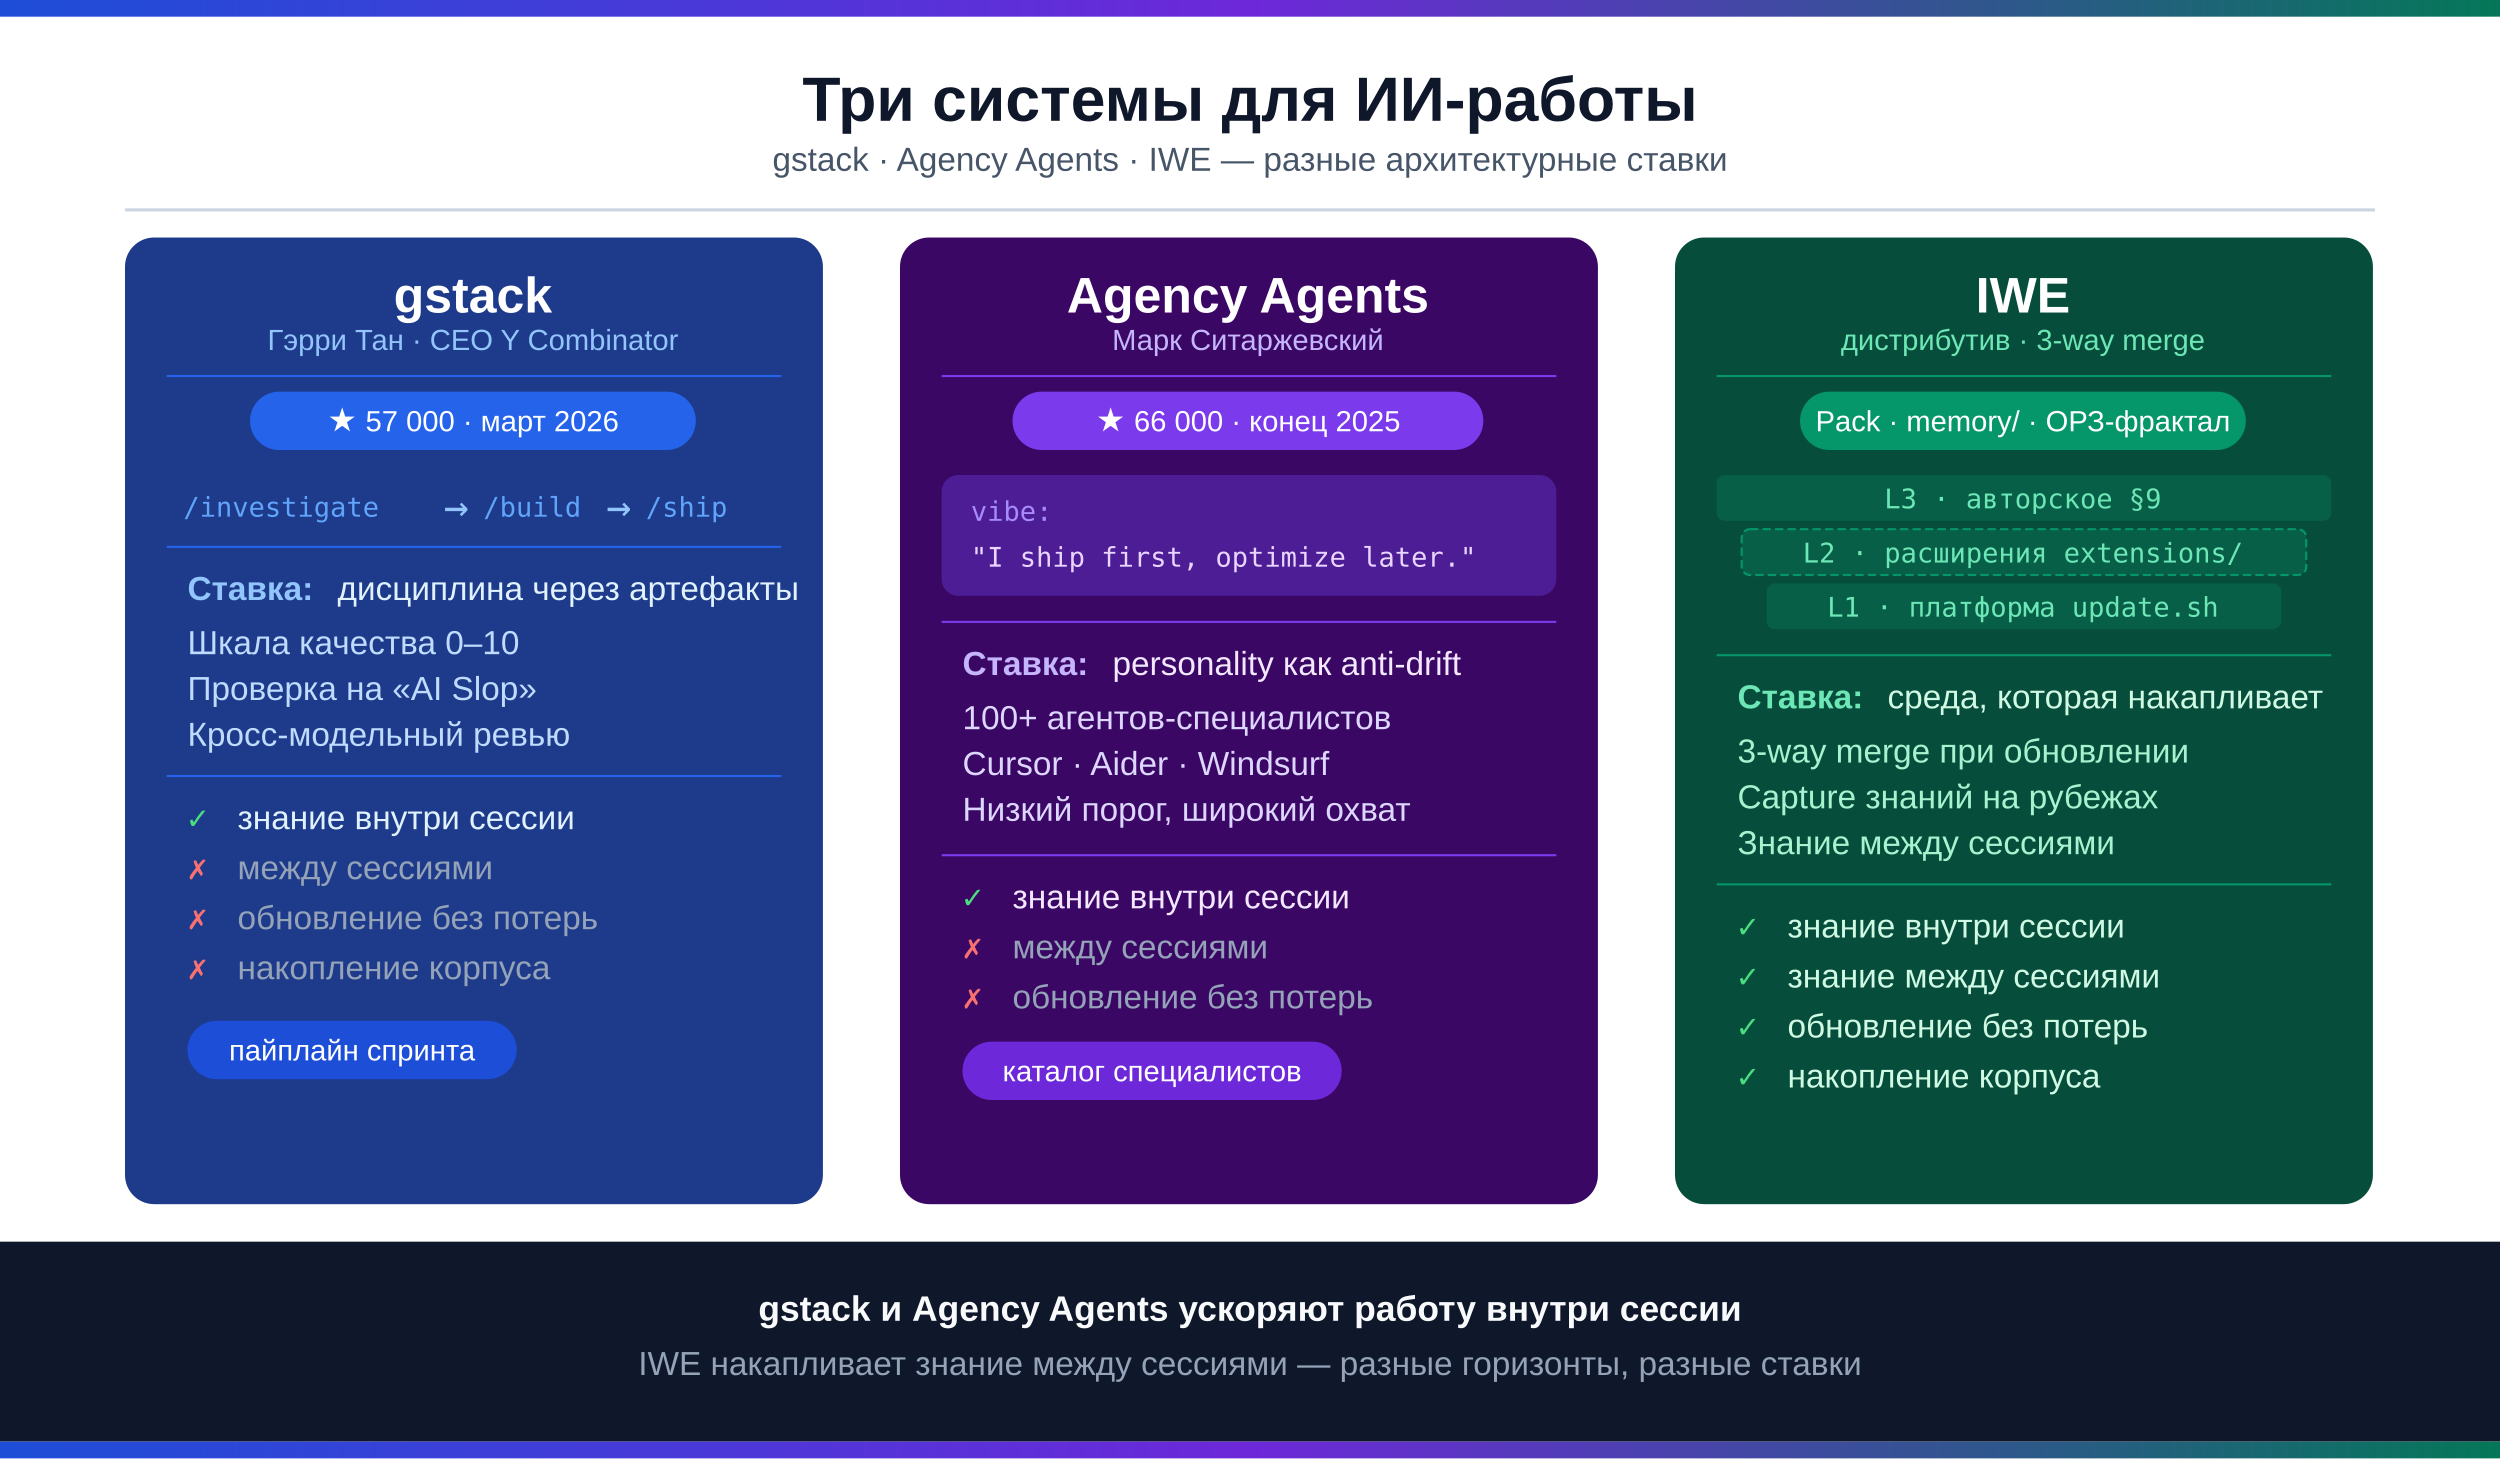
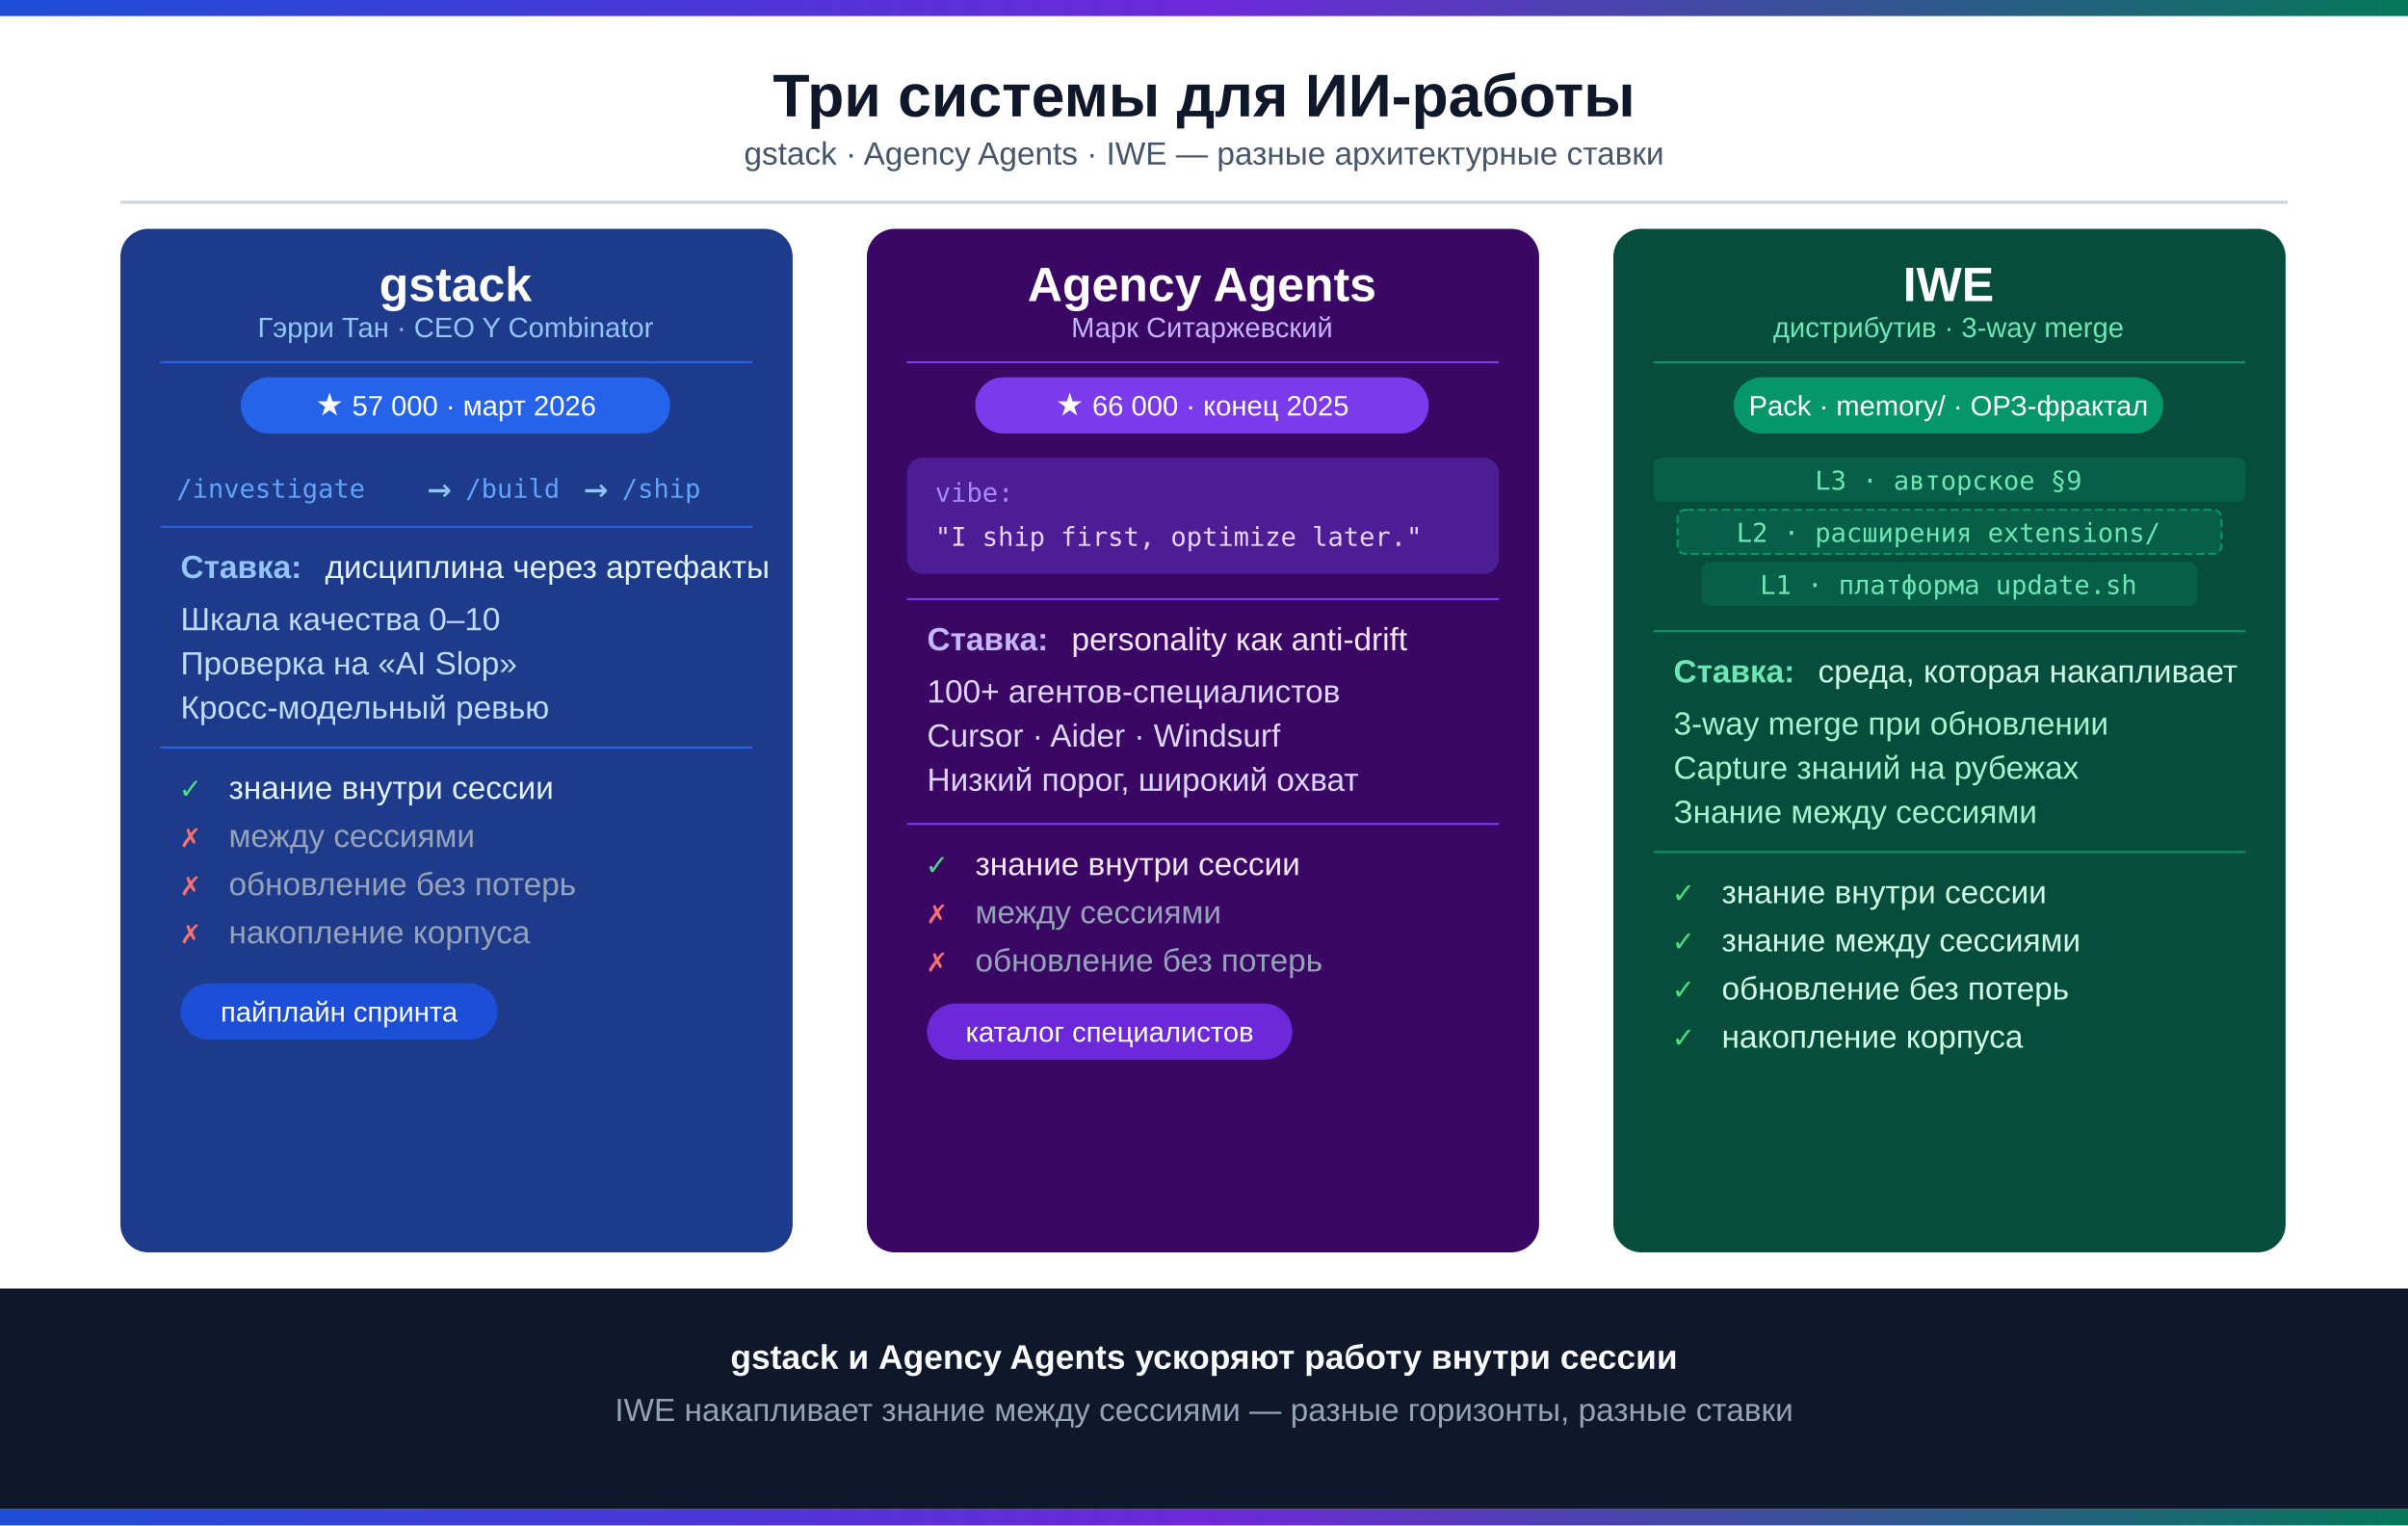
- <svg xmlns="http://www.w3.org/2000/svg" viewBox="0 0 1200 700" width="1200" height="700">
+ <svg xmlns="http://www.w3.org/2000/svg" viewBox="0 0 1200 760" width="1200" height="760">
  <defs>
    <linearGradient id="topbar" x1="0%" y1="0%" x2="100%" y2="0%">
      <stop offset="0%" style="stop-color:#1d4ed8" />
      <stop offset="50%" style="stop-color:#6d28d9" />
      <stop offset="100%" style="stop-color:#047857" />
    </linearGradient>
  </defs>
-   <rect width="1200" height="700" fill="#ffffff" />
+   <rect width="1200" height="760" fill="#ffffff" />
  <rect x="0" y="0" width="1200" height="8" fill="url(#topbar)" />
  <text x="600" y="58" font-family="'SF Pro Display','Helvetica Neue',Arial,sans-serif" font-size="30" font-weight="bold" fill="#0f172a" text-anchor="middle">Три системы для ИИ-работы</text>
  <text x="600" y="82" font-family="'SF Pro Display','Helvetica Neue',Arial,sans-serif" font-size="16" fill="#475569" text-anchor="middle">gstack · Agency Agents · IWE — разные архитектурные ставки</text>
  <rect x="60" y="100" width="1080" height="1.5" fill="#cbd5e1" />
-   <rect x="60" y="114" width="335" height="464" rx="14" fill="#1e3a8a" />
+   <rect x="60" y="114" width="335" height="510" rx="14" fill="#1e3a8a" />
  <text x="227" y="150" font-family="'SF Pro Display','Helvetica Neue',Arial,sans-serif" font-size="24" font-weight="bold" fill="#ffffff" text-anchor="middle">gstack</text>
  <text x="227" y="168" font-family="'SF Pro Display','Helvetica Neue',Arial,sans-serif" font-size="14" fill="#93c5fd" text-anchor="middle">Гэрри Тан · CEO Y Combinator</text>
  <rect x="80" y="180" width="295" height="1" fill="#2563eb" />
  <rect x="120" y="188" width="214" height="28" rx="14" fill="#2563eb" />
  <text x="227" y="207" font-family="'SF Pro Display','Helvetica Neue',Arial,sans-serif" font-size="14" fill="#ffffff" text-anchor="middle">★ 57 000  ·  март 2026</text>
  <text x="88" y="248" font-family="'SF Mono','Fira Code',monospace" font-size="13" fill="#60a5fa">/investigate</text>
  <text x="213" y="250" font-family="'SF Mono','Fira Code',monospace" font-size="20" fill="#93c5fd">→</text>
  <text x="232" y="248" font-family="'SF Mono','Fira Code',monospace" font-size="13" fill="#60a5fa">/build</text>
  <text x="291" y="250" font-family="'SF Mono','Fira Code',monospace" font-size="20" fill="#93c5fd">→</text>
  <text x="310" y="248" font-family="'SF Mono','Fira Code',monospace" font-size="13" fill="#60a5fa">/ship</text>
  <rect x="80" y="262" width="295" height="1" fill="#2563eb" />
  <text x="90" y="288" font-family="'SF Pro Display','Helvetica Neue',Arial,sans-serif" font-size="16" font-weight="600" fill="#93c5fd">Ставка:</text>
  <text x="162" y="288" font-family="'SF Pro Display','Helvetica Neue',Arial,sans-serif" font-size="16" fill="#e0f2fe">дисциплина через артефакты</text>
  <text x="90" y="314" font-family="'SF Pro Display','Helvetica Neue',Arial,sans-serif" font-size="16" fill="#bfdbfe">Шкала качества 0–10</text>
  <text x="90" y="336" font-family="'SF Pro Display','Helvetica Neue',Arial,sans-serif" font-size="16" fill="#bfdbfe">Проверка на «AI Slop»</text>
  <text x="90" y="358" font-family="'SF Pro Display','Helvetica Neue',Arial,sans-serif" font-size="16" fill="#bfdbfe">Кросс-модельный ревью</text>
  <rect x="80" y="372" width="295" height="1" fill="#2563eb" />
  <text x="90" y="398" font-family="'SF Mono','Fira Code',monospace" font-size="16" fill="#4ade80">✓</text>
  <text x="114" y="398" font-family="'SF Pro Display','Helvetica Neue',Arial,sans-serif" font-size="16" fill="#e0f2fe">знание внутри сессии</text>
  <text x="90" y="422" font-family="'SF Mono','Fira Code',monospace" font-size="16" fill="#f87171">✗</text>
  <text x="114" y="422" font-family="'SF Pro Display','Helvetica Neue',Arial,sans-serif" font-size="16" fill="#94a3b8">между сессиями</text>
  <text x="90" y="446" font-family="'SF Mono','Fira Code',monospace" font-size="16" fill="#f87171">✗</text>
  <text x="114" y="446" font-family="'SF Pro Display','Helvetica Neue',Arial,sans-serif" font-size="16" fill="#94a3b8">обновление без потерь</text>
  <text x="90" y="470" font-family="'SF Mono','Fira Code',monospace" font-size="16" fill="#f87171">✗</text>
  <text x="114" y="470" font-family="'SF Pro Display','Helvetica Neue',Arial,sans-serif" font-size="16" fill="#94a3b8">накопление корпуса</text>
  <rect x="90" y="490" width="158" height="28" rx="14" fill="#1d4ed8" />
  <text x="169" y="509" font-family="'SF Pro Display','Helvetica Neue',Arial,sans-serif" font-size="14" fill="#ffffff" text-anchor="middle">пайплайн спринта</text>
-   <rect x="432" y="114" width="335" height="464" rx="14" fill="#3b0764" />
+   <rect x="432" y="114" width="335" height="510" rx="14" fill="#3b0764" />
  <text x="599" y="150" font-family="'SF Pro Display','Helvetica Neue',Arial,sans-serif" font-size="24" font-weight="bold" fill="#ffffff" text-anchor="middle">Agency Agents</text>
  <text x="599" y="168" font-family="'SF Pro Display','Helvetica Neue',Arial,sans-serif" font-size="14" fill="#c4b5fd" text-anchor="middle">Марк Ситаржевский</text>
  <rect x="452" y="180" width="295" height="1" fill="#7c3aed" />
  <rect x="486" y="188" width="226" height="28" rx="14" fill="#7c3aed" />
  <text x="599" y="207" font-family="'SF Pro Display','Helvetica Neue',Arial,sans-serif" font-size="14" fill="#ffffff" text-anchor="middle">★ 66 000  ·  конец 2025</text>
  <rect x="452" y="228" width="295" height="58" rx="8" fill="#4c1d95" />
  <text x="466" y="250" font-family="'SF Mono','Fira Code',monospace" font-size="13" fill="#a78bfa">vibe:</text>
  <text x="466" y="272" font-family="'SF Mono','Fira Code',monospace" font-size="13" fill="#e9d5ff">"I ship first, optimize later."</text>
  <rect x="452" y="298" width="295" height="1" fill="#7c3aed" />
  <text x="462" y="324" font-family="'SF Pro Display','Helvetica Neue',Arial,sans-serif" font-size="16" font-weight="600" fill="#c4b5fd">Ставка:</text>
  <text x="534" y="324" font-family="'SF Pro Display','Helvetica Neue',Arial,sans-serif" font-size="16" fill="#f3e8ff">personality как anti-drift</text>
  <text x="462" y="350" font-family="'SF Pro Display','Helvetica Neue',Arial,sans-serif" font-size="16" fill="#ddd6fe">100+ агентов-специалистов</text>
  <text x="462" y="372" font-family="'SF Pro Display','Helvetica Neue',Arial,sans-serif" font-size="16" fill="#ddd6fe">Cursor · Aider · Windsurf</text>
  <text x="462" y="394" font-family="'SF Pro Display','Helvetica Neue',Arial,sans-serif" font-size="16" fill="#ddd6fe">Низкий порог, широкий охват</text>
  <rect x="452" y="410" width="295" height="1" fill="#7c3aed" />
  <text x="462" y="436" font-family="'SF Mono','Fira Code',monospace" font-size="16" fill="#4ade80">✓</text>
  <text x="486" y="436" font-family="'SF Pro Display','Helvetica Neue',Arial,sans-serif" font-size="16" fill="#f3e8ff">знание внутри сессии</text>
  <text x="462" y="460" font-family="'SF Mono','Fira Code',monospace" font-size="16" fill="#f87171">✗</text>
  <text x="486" y="460" font-family="'SF Pro Display','Helvetica Neue',Arial,sans-serif" font-size="16" fill="#94a3b8">между сессиями</text>
  <text x="462" y="484" font-family="'SF Mono','Fira Code',monospace" font-size="16" fill="#f87171">✗</text>
  <text x="486" y="484" font-family="'SF Pro Display','Helvetica Neue',Arial,sans-serif" font-size="16" fill="#94a3b8">обновление без потерь</text>
  <rect x="462" y="500" width="182" height="28" rx="14" fill="#6d28d9" />
  <text x="553" y="519" font-family="'SF Pro Display','Helvetica Neue',Arial,sans-serif" font-size="14" fill="#ffffff" text-anchor="middle">каталог специалистов</text>
-   <rect x="804" y="114" width="335" height="464" rx="14" fill="#064e3b" />
+   <rect x="804" y="114" width="335" height="510" rx="14" fill="#064e3b" />
  <text x="971" y="150" font-family="'SF Pro Display','Helvetica Neue',Arial,sans-serif" font-size="24" font-weight="bold" fill="#ffffff" text-anchor="middle">IWE</text>
  <text x="971" y="168" font-family="'SF Pro Display','Helvetica Neue',Arial,sans-serif" font-size="14" fill="#6ee7b7" text-anchor="middle">дистрибутив · 3-way merge</text>
  <rect x="824" y="180" width="295" height="1" fill="#059669" />
  <rect x="864" y="188" width="214" height="28" rx="14" fill="#059669" />
  <text x="971" y="207" font-family="'SF Pro Display','Helvetica Neue',Arial,sans-serif" font-size="14" fill="#ffffff" text-anchor="middle">Pack · memory/ · ОРЗ-фрактал</text>
  <rect x="824" y="228" width="295" height="22" rx="4" fill="#065f46" />
  <text x="971" y="244" font-family="'SF Mono','Fira Code',monospace" font-size="13" fill="#6ee7b7" text-anchor="middle">L3 · авторское  §9</text>
  <rect x="836" y="254" width="271" height="22" rx="4" fill="#065f46" stroke="#059669" stroke-width="1" stroke-dasharray="4,2" />
  <text x="971" y="270" font-family="'SF Mono','Fira Code',monospace" font-size="13" fill="#6ee7b7" text-anchor="middle">L2 · расширения  extensions/</text>
  <rect x="848" y="280" width="247" height="22" rx="4" fill="#065f46" />
  <text x="971" y="296" font-family="'SF Mono','Fira Code',monospace" font-size="13" fill="#6ee7b7" text-anchor="middle">L1 · платформа  update.sh</text>
  <rect x="824" y="314" width="295" height="1" fill="#059669" />
  <text x="834" y="340" font-family="'SF Pro Display','Helvetica Neue',Arial,sans-serif" font-size="16" font-weight="600" fill="#6ee7b7">Ставка:</text>
  <text x="906" y="340" font-family="'SF Pro Display','Helvetica Neue',Arial,sans-serif" font-size="16" fill="#d1fae5">среда, которая накапливает</text>
  <text x="834" y="366" font-family="'SF Pro Display','Helvetica Neue',Arial,sans-serif" font-size="16" fill="#a7f3d0">3-way merge при обновлении</text>
  <text x="834" y="388" font-family="'SF Pro Display','Helvetica Neue',Arial,sans-serif" font-size="16" fill="#a7f3d0">Capture знаний на рубежах</text>
  <text x="834" y="410" font-family="'SF Pro Display','Helvetica Neue',Arial,sans-serif" font-size="16" fill="#a7f3d0">Знание между сессиями</text>
  <rect x="824" y="424" width="295" height="1" fill="#059669" />
  <text x="834" y="450" font-family="'SF Mono','Fira Code',monospace" font-size="16" fill="#4ade80">✓</text>
  <text x="858" y="450" font-family="'SF Pro Display','Helvetica Neue',Arial,sans-serif" font-size="16" fill="#d1fae5">знание внутри сессии</text>
  <text x="834" y="474" font-family="'SF Mono','Fira Code',monospace" font-size="16" fill="#4ade80">✓</text>
  <text x="858" y="474" font-family="'SF Pro Display','Helvetica Neue',Arial,sans-serif" font-size="16" fill="#d1fae5">знание между сессиями</text>
  <text x="834" y="498" font-family="'SF Mono','Fira Code',monospace" font-size="16" fill="#4ade80">✓</text>
  <text x="858" y="498" font-family="'SF Pro Display','Helvetica Neue',Arial,sans-serif" font-size="16" fill="#d1fae5">обновление без потерь</text>
  <text x="834" y="522" font-family="'SF Mono','Fira Code',monospace" font-size="16" fill="#4ade80">✓</text>
  <text x="858" y="522" font-family="'SF Pro Display','Helvetica Neue',Arial,sans-serif" font-size="16" fill="#d1fae5">накопление корпуса</text>
-   <rect x="0" y="596" width="1200" height="96" fill="#0f172a" />
-   <text x="600" y="634" font-family="'SF Pro Display','Helvetica Neue',Arial,sans-serif" font-size="17" font-weight="600" fill="#f8fafc" text-anchor="middle">gstack и Agency Agents ускоряют работу внутри сессии</text>
-   <text x="600" y="660" font-family="'SF Pro Display','Helvetica Neue',Arial,sans-serif" font-size="16" fill="#94a3b8" text-anchor="middle">IWE накапливает знание между сессиями — разные горизонты, разные ставки</text>
-   <rect x="0" y="692" width="1200" height="8" fill="url(#topbar)" />
+   <rect x="0" y="642" width="1200" height="110" fill="#0f172a" />
+   <text x="600" y="682" font-family="'SF Pro Display','Helvetica Neue',Arial,sans-serif" font-size="17" font-weight="600" fill="#f8fafc" text-anchor="middle">gstack и Agency Agents ускоряют работу внутри сессии</text>
+   <text x="600" y="708" font-family="'SF Pro Display','Helvetica Neue',Arial,sans-serif" font-size="16" fill="#94a3b8" text-anchor="middle">IWE накапливает знание между сессиями — разные горизонты, разные ставки</text>
+   <rect x="0" y="752" width="1200" height="8" fill="url(#topbar)" />
</svg>
